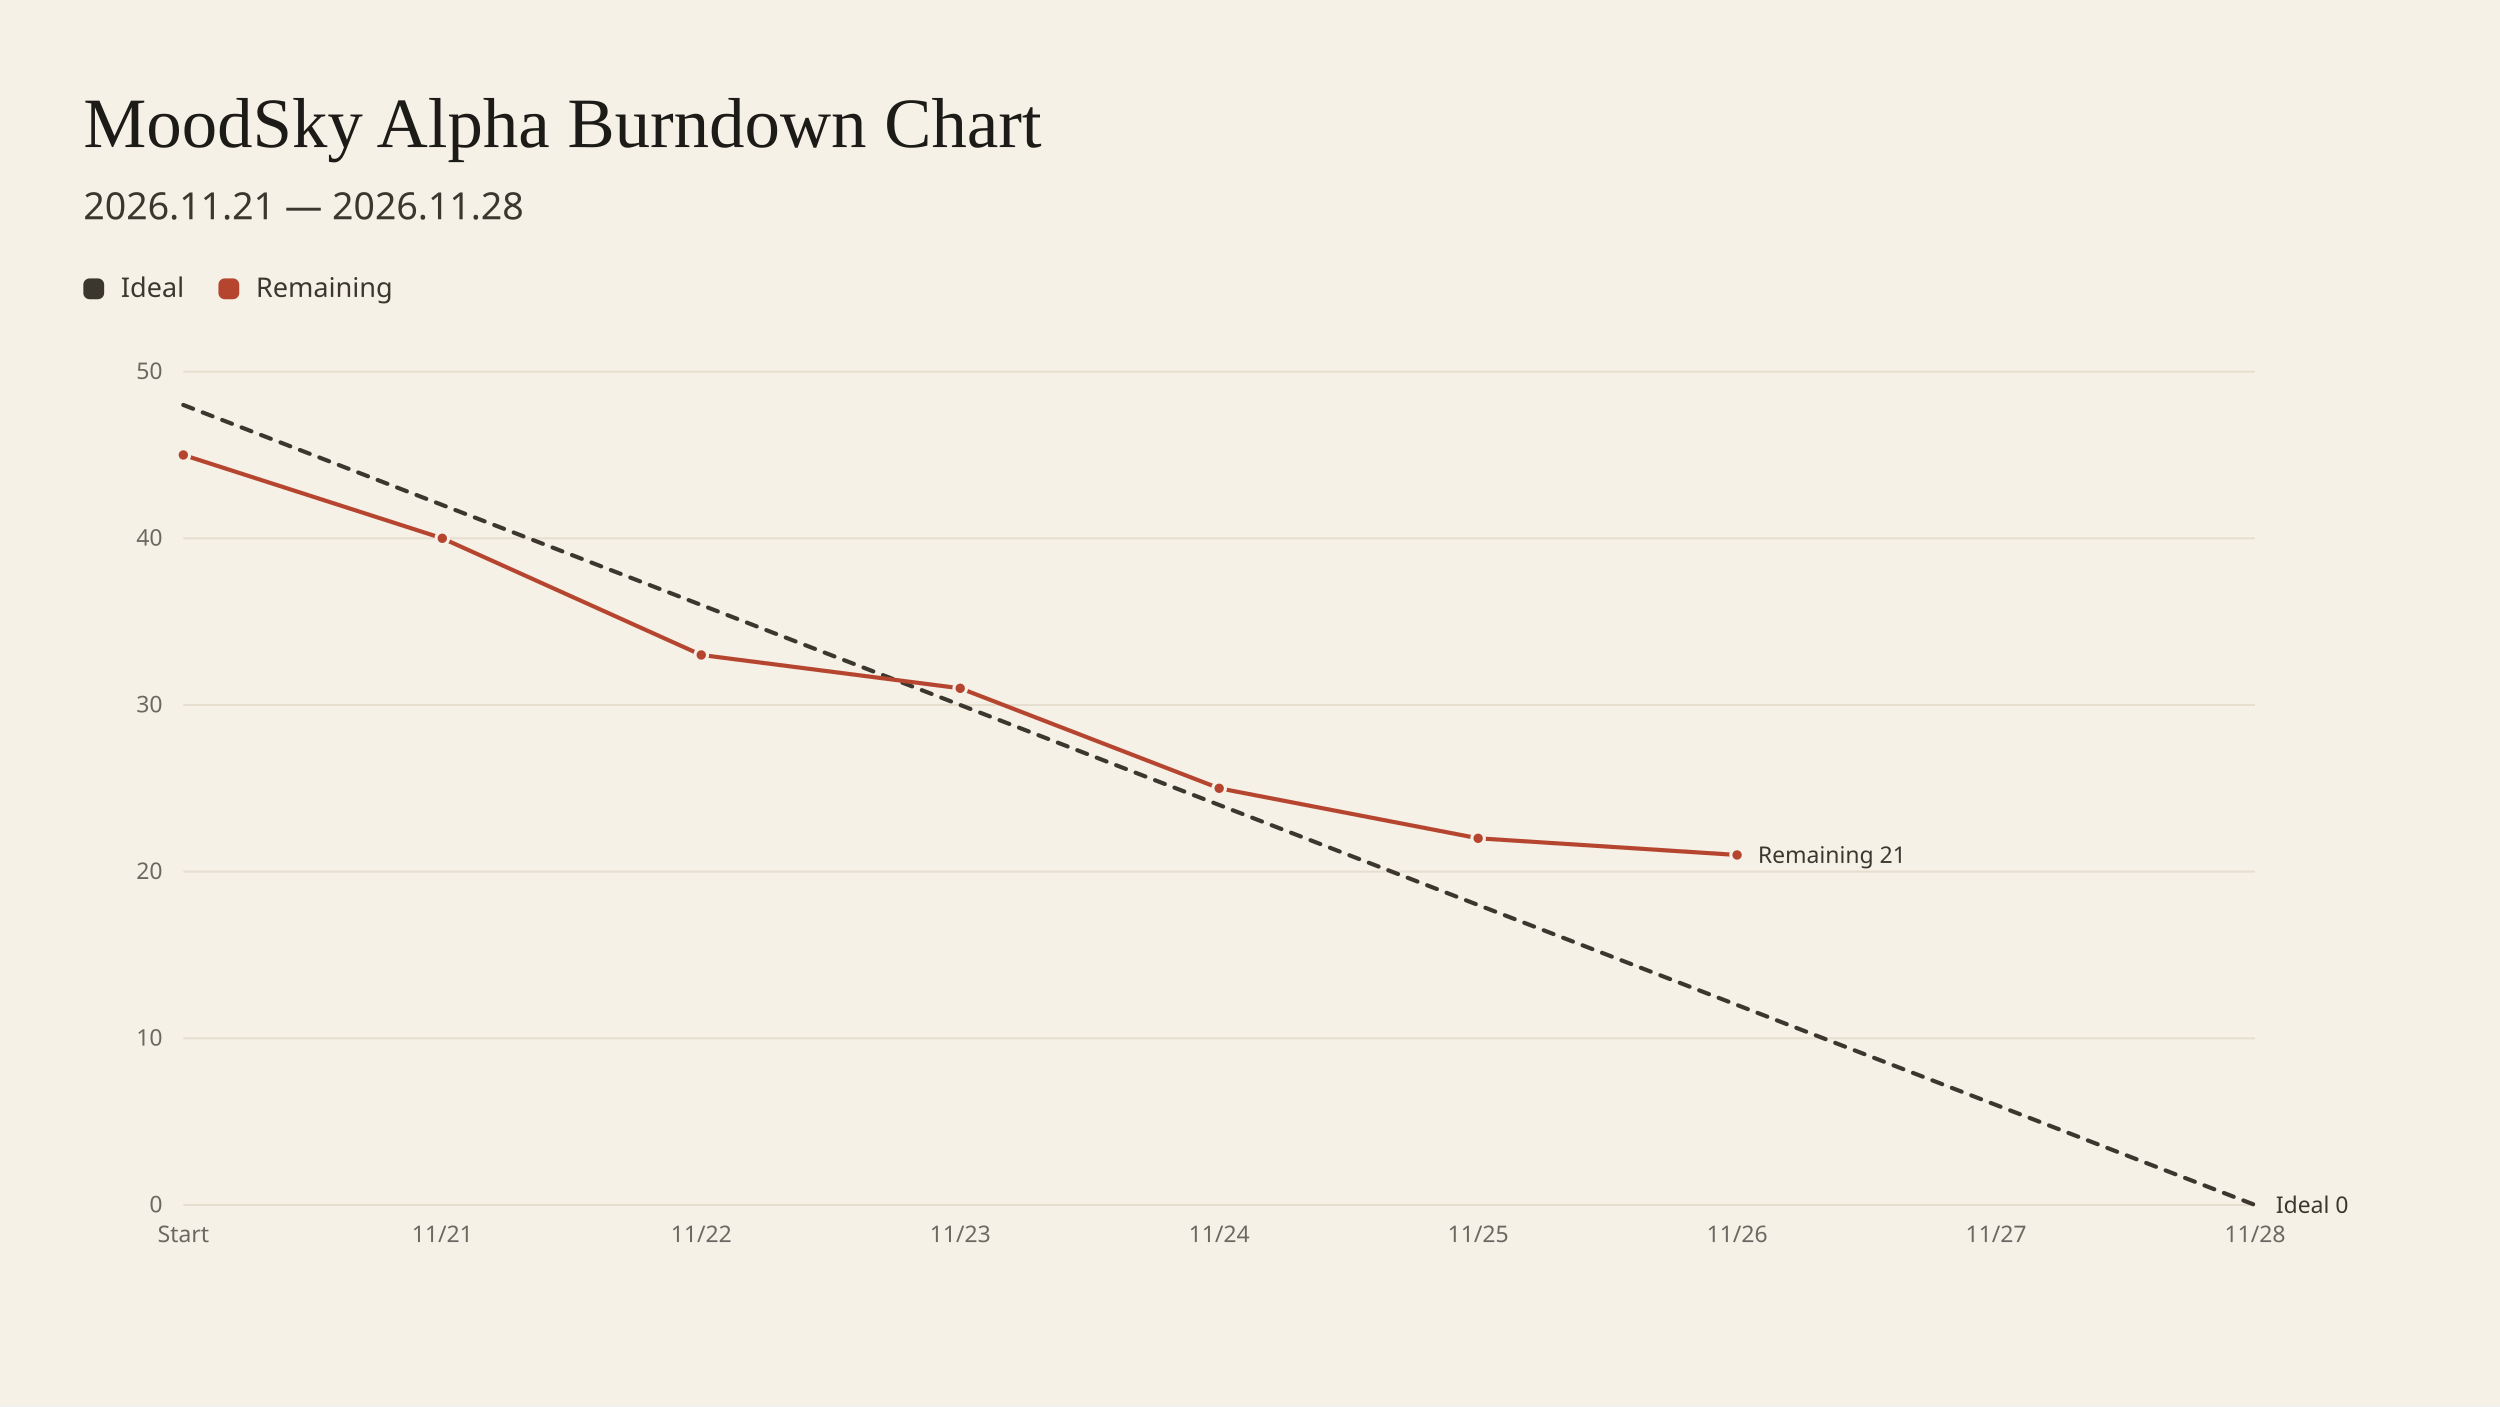
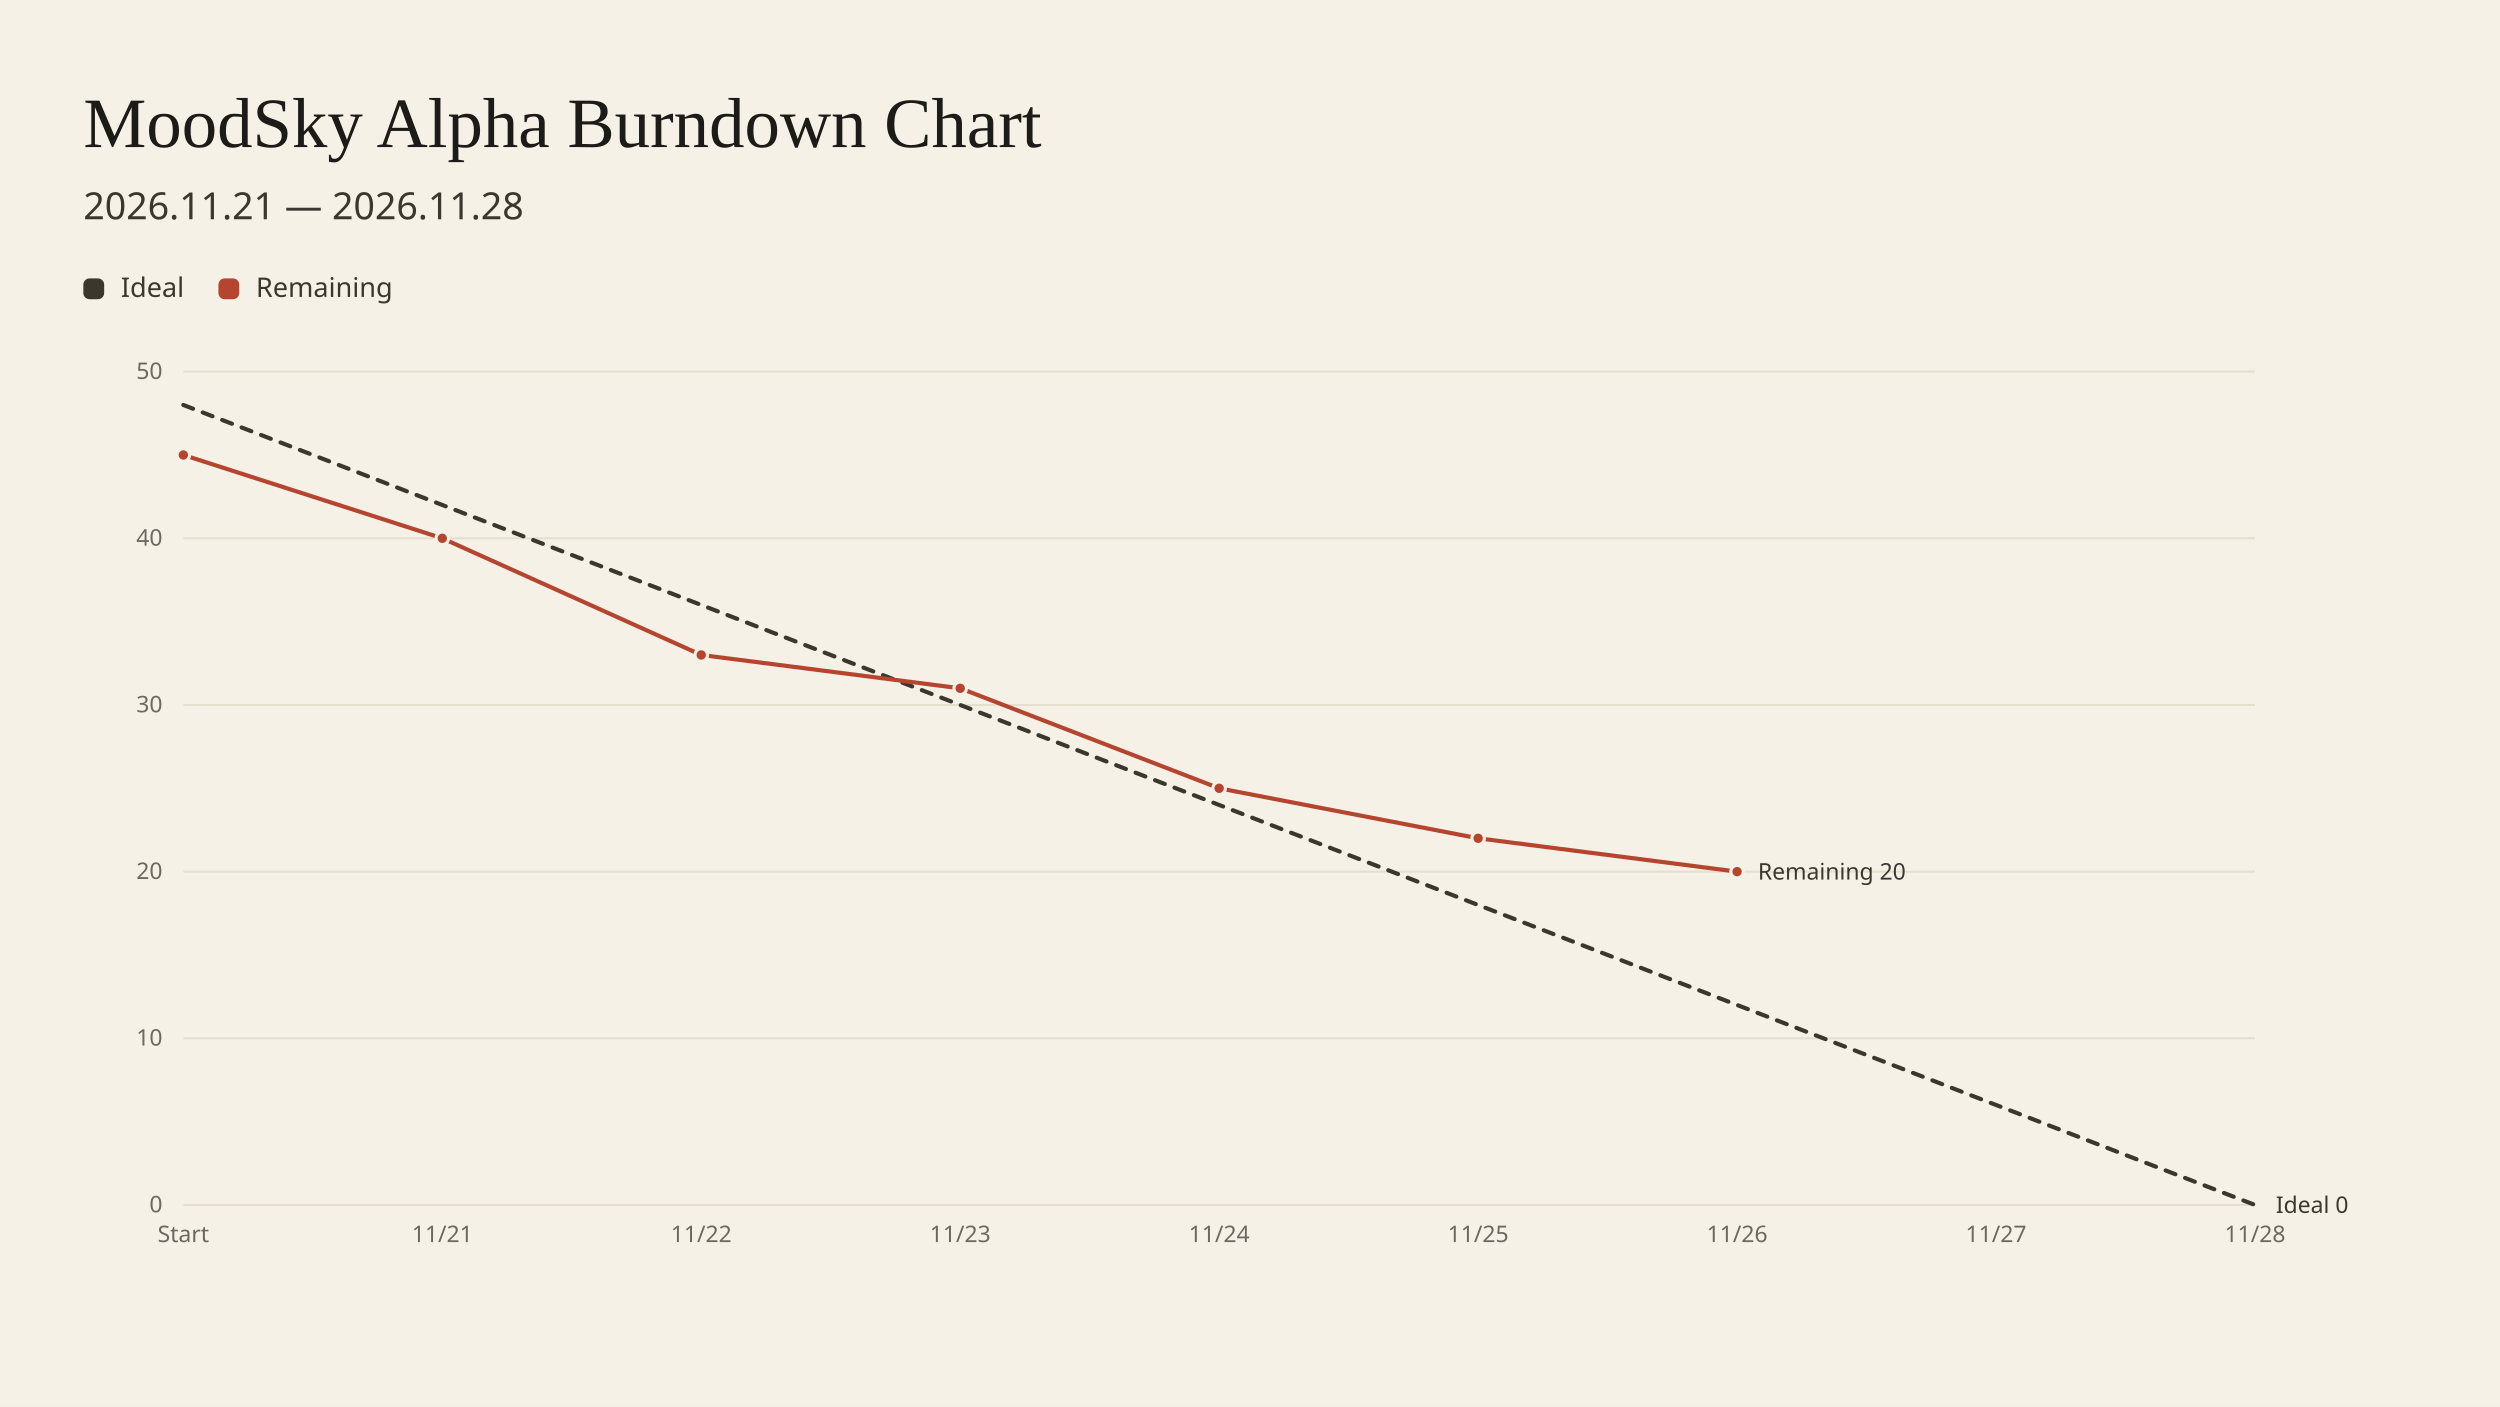
<svg xmlns="http://www.w3.org/2000/svg" width="1200" height="675" viewBox="0 0 1200 675" font-family="'Geist Variable', system-ui, sans-serif">
  <defs />
  <rect width="1200" height="675" fill="#f6f1e7" />
  <text x="40" y="70.6" font-family="Georgia, &quot;Times New Roman&quot;, serif" font-size="34" font-weight="400" fill="rgb(29, 27, 23)">
    <tspan x="40" dy="0">MoodSky Alpha Burndown Chart</tspan>
  </text>
  <text x="40" y="105.242" font-family="&quot;Geist Variable&quot;, system-ui, sans-serif" font-size="18" font-weight="400" fill="rgb(59, 55, 47)">
    <tspan x="40" dy="0">2026.11.21 — 2026.11.28</tspan>
  </text>
  <rect x="40" y="133.635" width="10" height="10" rx="3" fill="rgb(59, 55, 47)" />
  <rect x="104.844" y="133.635" width="10" height="10" rx="3" fill="rgb(181, 69, 47)" />
  <text x="58" y="142.535" font-family="&quot;Geist Variable&quot;, system-ui, sans-serif" font-size="13" font-weight="400" fill="rgb(59, 55, 47)">
    <tspan x="58" dy="0">Ideal</tspan>
  </text>
  <text x="122.844" y="142.535" font-family="&quot;Geist Variable&quot;, system-ui, sans-serif" font-size="13" font-weight="400" fill="rgb(59, 55, 47)">
    <tspan x="122.844" dy="0">Remaining</tspan>
  </text>
  <svg viewBox="0 0 1120 452" width="1120" height="452" role="img" x="40" y="162.385">
    <g transform="translate(48,16)">
      <g class="axis axis-y" fill="none" font-size="10" font-family="sans-serif" text-anchor="end">
        <g class="tick" opacity="1" transform="translate(0,400)">
          <line stroke="#e6dfd0" x2="994.4" />
          <text fill="#6b6862" x="-10" dy="0.32em" style="font-size: 11px; font-variant-numeric: tabular-nums;">0</text>
        </g>
        <g class="tick" opacity="1" transform="translate(0,320)">
          <line stroke="#e6dfd0" x2="994.4" />
          <text fill="#6b6862" x="-10" dy="0.32em" style="font-size: 11px; font-variant-numeric: tabular-nums;">10</text>
        </g>
        <g class="tick" opacity="1" transform="translate(0,240)">
          <line stroke="#e6dfd0" x2="994.4" />
          <text fill="#6b6862" x="-10" dy="0.32em" style="font-size: 11px; font-variant-numeric: tabular-nums;">20</text>
        </g>
        <g class="tick" opacity="1" transform="translate(0,160)">
          <line stroke="#e6dfd0" x2="994.4" />
          <text fill="#6b6862" x="-10" dy="0.32em" style="font-size: 11px; font-variant-numeric: tabular-nums;">30</text>
        </g>
        <g class="tick" opacity="1" transform="translate(0,80)">
          <line stroke="#e6dfd0" x2="994.4" />
          <text fill="#6b6862" x="-10" dy="0.32em" style="font-size: 11px; font-variant-numeric: tabular-nums;">40</text>
        </g>
        <g class="tick" opacity="1" transform="translate(0,0)">
          <line stroke="#e6dfd0" x2="994.4" />
          <text fill="#6b6862" x="-10" dy="0.32em" style="font-size: 11px; font-variant-numeric: tabular-nums;">50</text>
        </g>
      </g>
      <g class="axis axis-x" transform="translate(0,400)" fill="none" font-size="10" font-family="sans-serif" text-anchor="middle">
        <g class="tick" opacity="1" transform="translate(0,0)">
          <line stroke="currentColor" y2="0" />
          <text fill="#6b6862" y="10" dy="0.71em" style="font-size: 11px; font-variant-numeric: tabular-nums;">Start</text>
        </g>
        <g class="tick" opacity="1" transform="translate(124.3,0)">
          <line stroke="currentColor" y2="0" />
          <text fill="#6b6862" y="10" dy="0.71em" style="font-size: 11px; font-variant-numeric: tabular-nums;">11/21</text>
        </g>
        <g class="tick" opacity="1" transform="translate(248.6,0)">
          <line stroke="currentColor" y2="0" />
          <text fill="#6b6862" y="10" dy="0.71em" style="font-size: 11px; font-variant-numeric: tabular-nums;">11/22</text>
        </g>
        <g class="tick" opacity="1" transform="translate(372.9,0)">
          <line stroke="currentColor" y2="0" />
          <text fill="#6b6862" y="10" dy="0.71em" style="font-size: 11px; font-variant-numeric: tabular-nums;">11/23</text>
        </g>
        <g class="tick" opacity="1" transform="translate(497.2,0)">
          <line stroke="currentColor" y2="0" />
          <text fill="#6b6862" y="10" dy="0.71em" style="font-size: 11px; font-variant-numeric: tabular-nums;">11/24</text>
        </g>
        <g class="tick" opacity="1" transform="translate(621.5,0)">
          <line stroke="currentColor" y2="0" />
          <text fill="#6b6862" y="10" dy="0.71em" style="font-size: 11px; font-variant-numeric: tabular-nums;">11/25</text>
        </g>
        <g class="tick" opacity="1" transform="translate(745.8,0)">
          <line stroke="currentColor" y2="0" />
          <text fill="#6b6862" y="10" dy="0.71em" style="font-size: 11px; font-variant-numeric: tabular-nums;">11/26</text>
        </g>
        <g class="tick" opacity="1" transform="translate(870.1,0)">
          <line stroke="currentColor" y2="0" />
          <text fill="#6b6862" y="10" dy="0.71em" style="font-size: 11px; font-variant-numeric: tabular-nums;">11/27</text>
        </g>
        <g class="tick" opacity="1" transform="translate(994.4,0)">
          <line stroke="currentColor" y2="0" />
          <text fill="#6b6862" y="10" dy="0.71em" style="font-size: 11px; font-variant-numeric: tabular-nums;">11/28</text>
        </g>
      </g>
      <path d="M0,16L124.3,64L248.6,112L372.9,160L497.2,208L621.5,256L745.8,304L870.1,352L994.4,400" fill="none" stroke="#3b372f" stroke-width="2" stroke-dasharray="5 5" stroke-linejoin="round" stroke-linecap="round" stroke-dashoffset="0" />
-       <path d="M0,40L124.3,80L248.6,136L372.9,152L497.2,200L621.5,224L745.8,232" fill="none" stroke="#b5452f" stroke-width="2" stroke-linejoin="round" stroke-linecap="round" stroke-dashoffset="0" />
+       <path d="M0,40L124.3,80L248.6,136L372.9,152L497.2,200L621.5,224L745.8,240" fill="none" stroke="#b5452f" stroke-width="2" stroke-linejoin="round" stroke-linecap="round" stroke-dashoffset="0" />
      <g>
        <circle cx="0" cy="40" r="3" fill="#b5452f" stroke="#f6f1e7" stroke-width="1.5" opacity="1" />
        <circle cx="124.3" cy="80" r="3" fill="#b5452f" stroke="#f6f1e7" stroke-width="1.5" opacity="1" />
        <circle cx="248.6" cy="136" r="3" fill="#b5452f" stroke="#f6f1e7" stroke-width="1.5" opacity="1" />
        <circle cx="372.9" cy="152" r="3" fill="#b5452f" stroke="#f6f1e7" stroke-width="1.5" opacity="1" />
        <circle cx="497.2" cy="200" r="3" fill="#b5452f" stroke="#f6f1e7" stroke-width="1.5" opacity="1" />
        <circle cx="621.5" cy="224" r="3" fill="#b5452f" stroke="#f6f1e7" stroke-width="1.5" opacity="1" />
-         <circle cx="745.8" cy="232" r="3" fill="#b5452f" stroke="#f6f1e7" stroke-width="1.5" opacity="1" />
+         <circle cx="745.8" cy="240" r="3" fill="#b5452f" stroke="#f6f1e7" stroke-width="1.5" opacity="1" />
      </g>
-       <text x="755.8" y="232" text-anchor="start" dominant-baseline="middle" fill="#3b372f" style="font-size: 11px; font-variant-numeric: tabular-nums; pointer-events: none;">Remaining 21</text>
+       <text x="755.8" y="240" text-anchor="start" dominant-baseline="middle" fill="#3b372f" style="font-size: 11px; font-variant-numeric: tabular-nums; pointer-events: none;">Remaining 20</text>
      <text x="1004.4" y="400" text-anchor="start" dominant-baseline="middle" fill="#3b372f" style="font-size: 11px; font-variant-numeric: tabular-nums; pointer-events: none;">Ideal 0</text>
      <g>
        <rect x="-62.15" y="0" width="124.3" height="400" fill="#ffffff" fill-opacity="0" style="cursor: default;" />
        <rect x="62.15" y="0" width="124.3" height="400" fill="#ffffff" fill-opacity="0" style="cursor: default;" />
        <rect x="186.45" y="0" width="124.3" height="400" fill="#ffffff" fill-opacity="0" style="cursor: default;" />
        <rect x="310.75" y="0" width="124.3" height="400" fill="#ffffff" fill-opacity="0" style="cursor: default;" />
        <rect x="435.05" y="0" width="124.3" height="400" fill="#ffffff" fill-opacity="0" style="cursor: default;" />
        <rect x="559.35" y="0" width="124.3" height="400" fill="#ffffff" fill-opacity="0" style="cursor: default;" />
        <rect x="683.65" y="0" width="124.3" height="400" fill="#ffffff" fill-opacity="0" style="cursor: default;" />
        <rect x="807.95" y="0" width="124.3" height="400" fill="#ffffff" fill-opacity="0" style="cursor: default;" />
        <rect x="932.25" y="0" width="124.3" height="400" fill="#ffffff" fill-opacity="0" style="cursor: default;" />
      </g>
    </g>
  </svg>
</svg>
